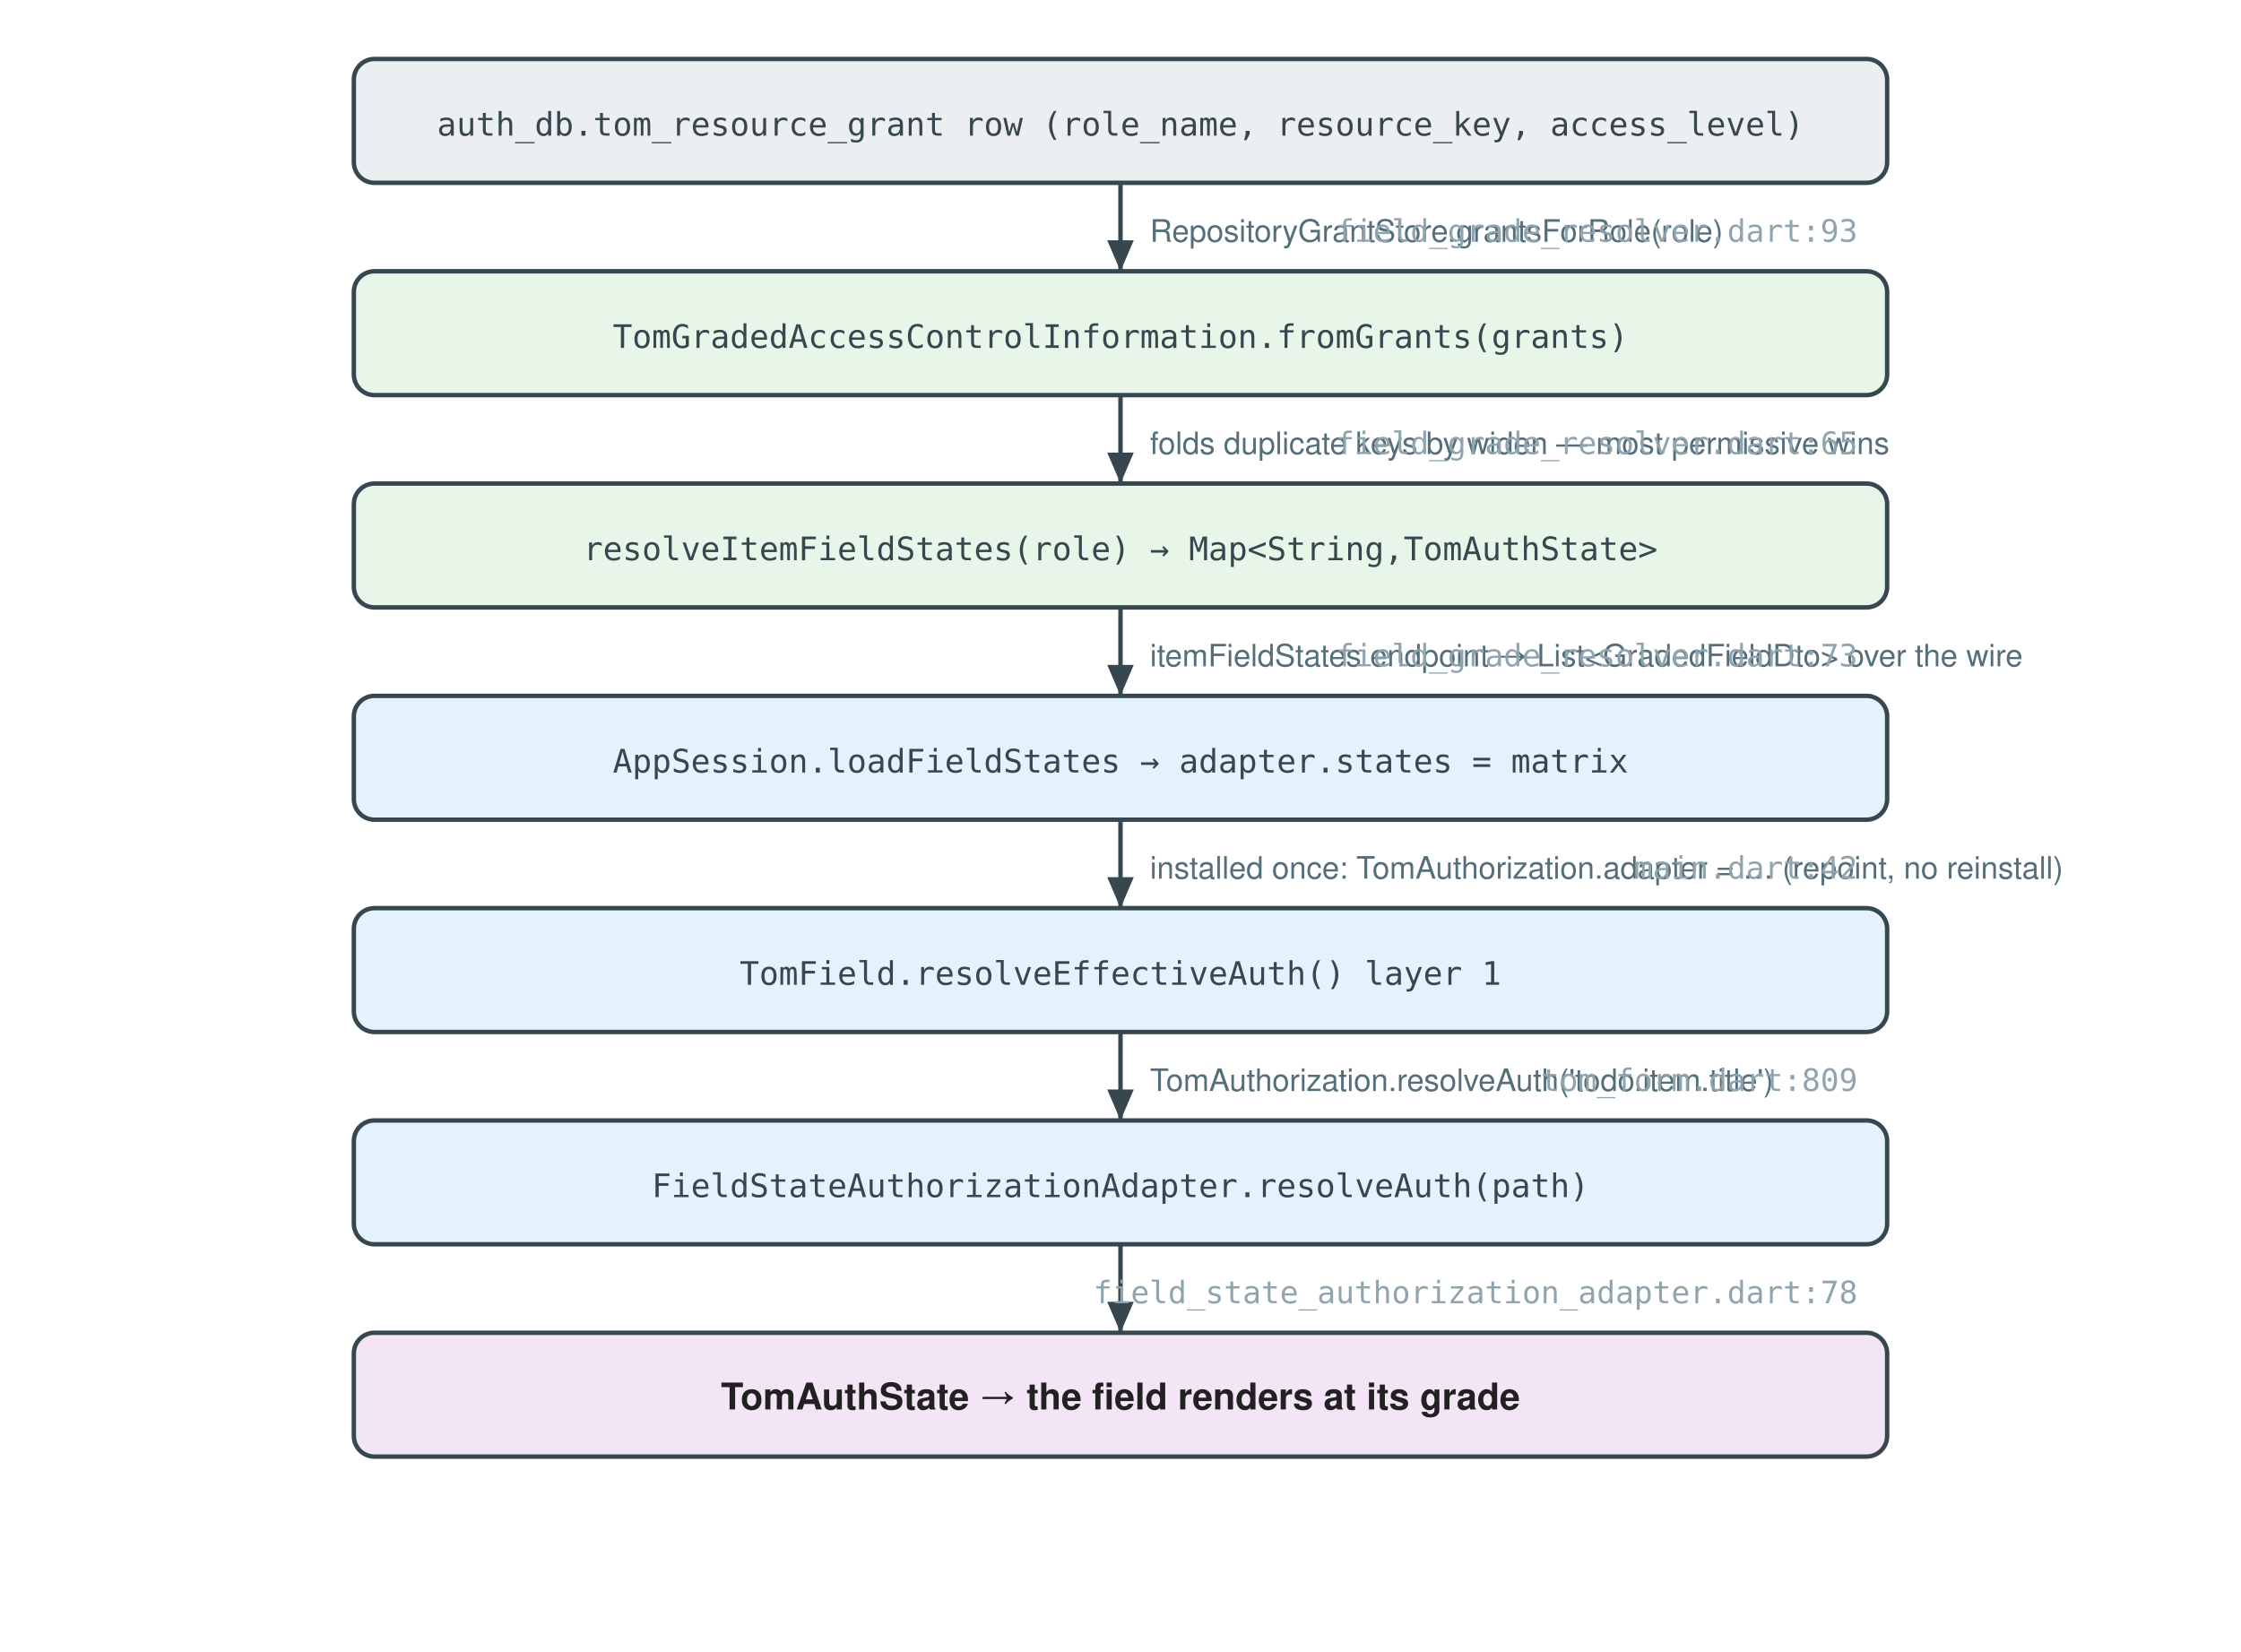
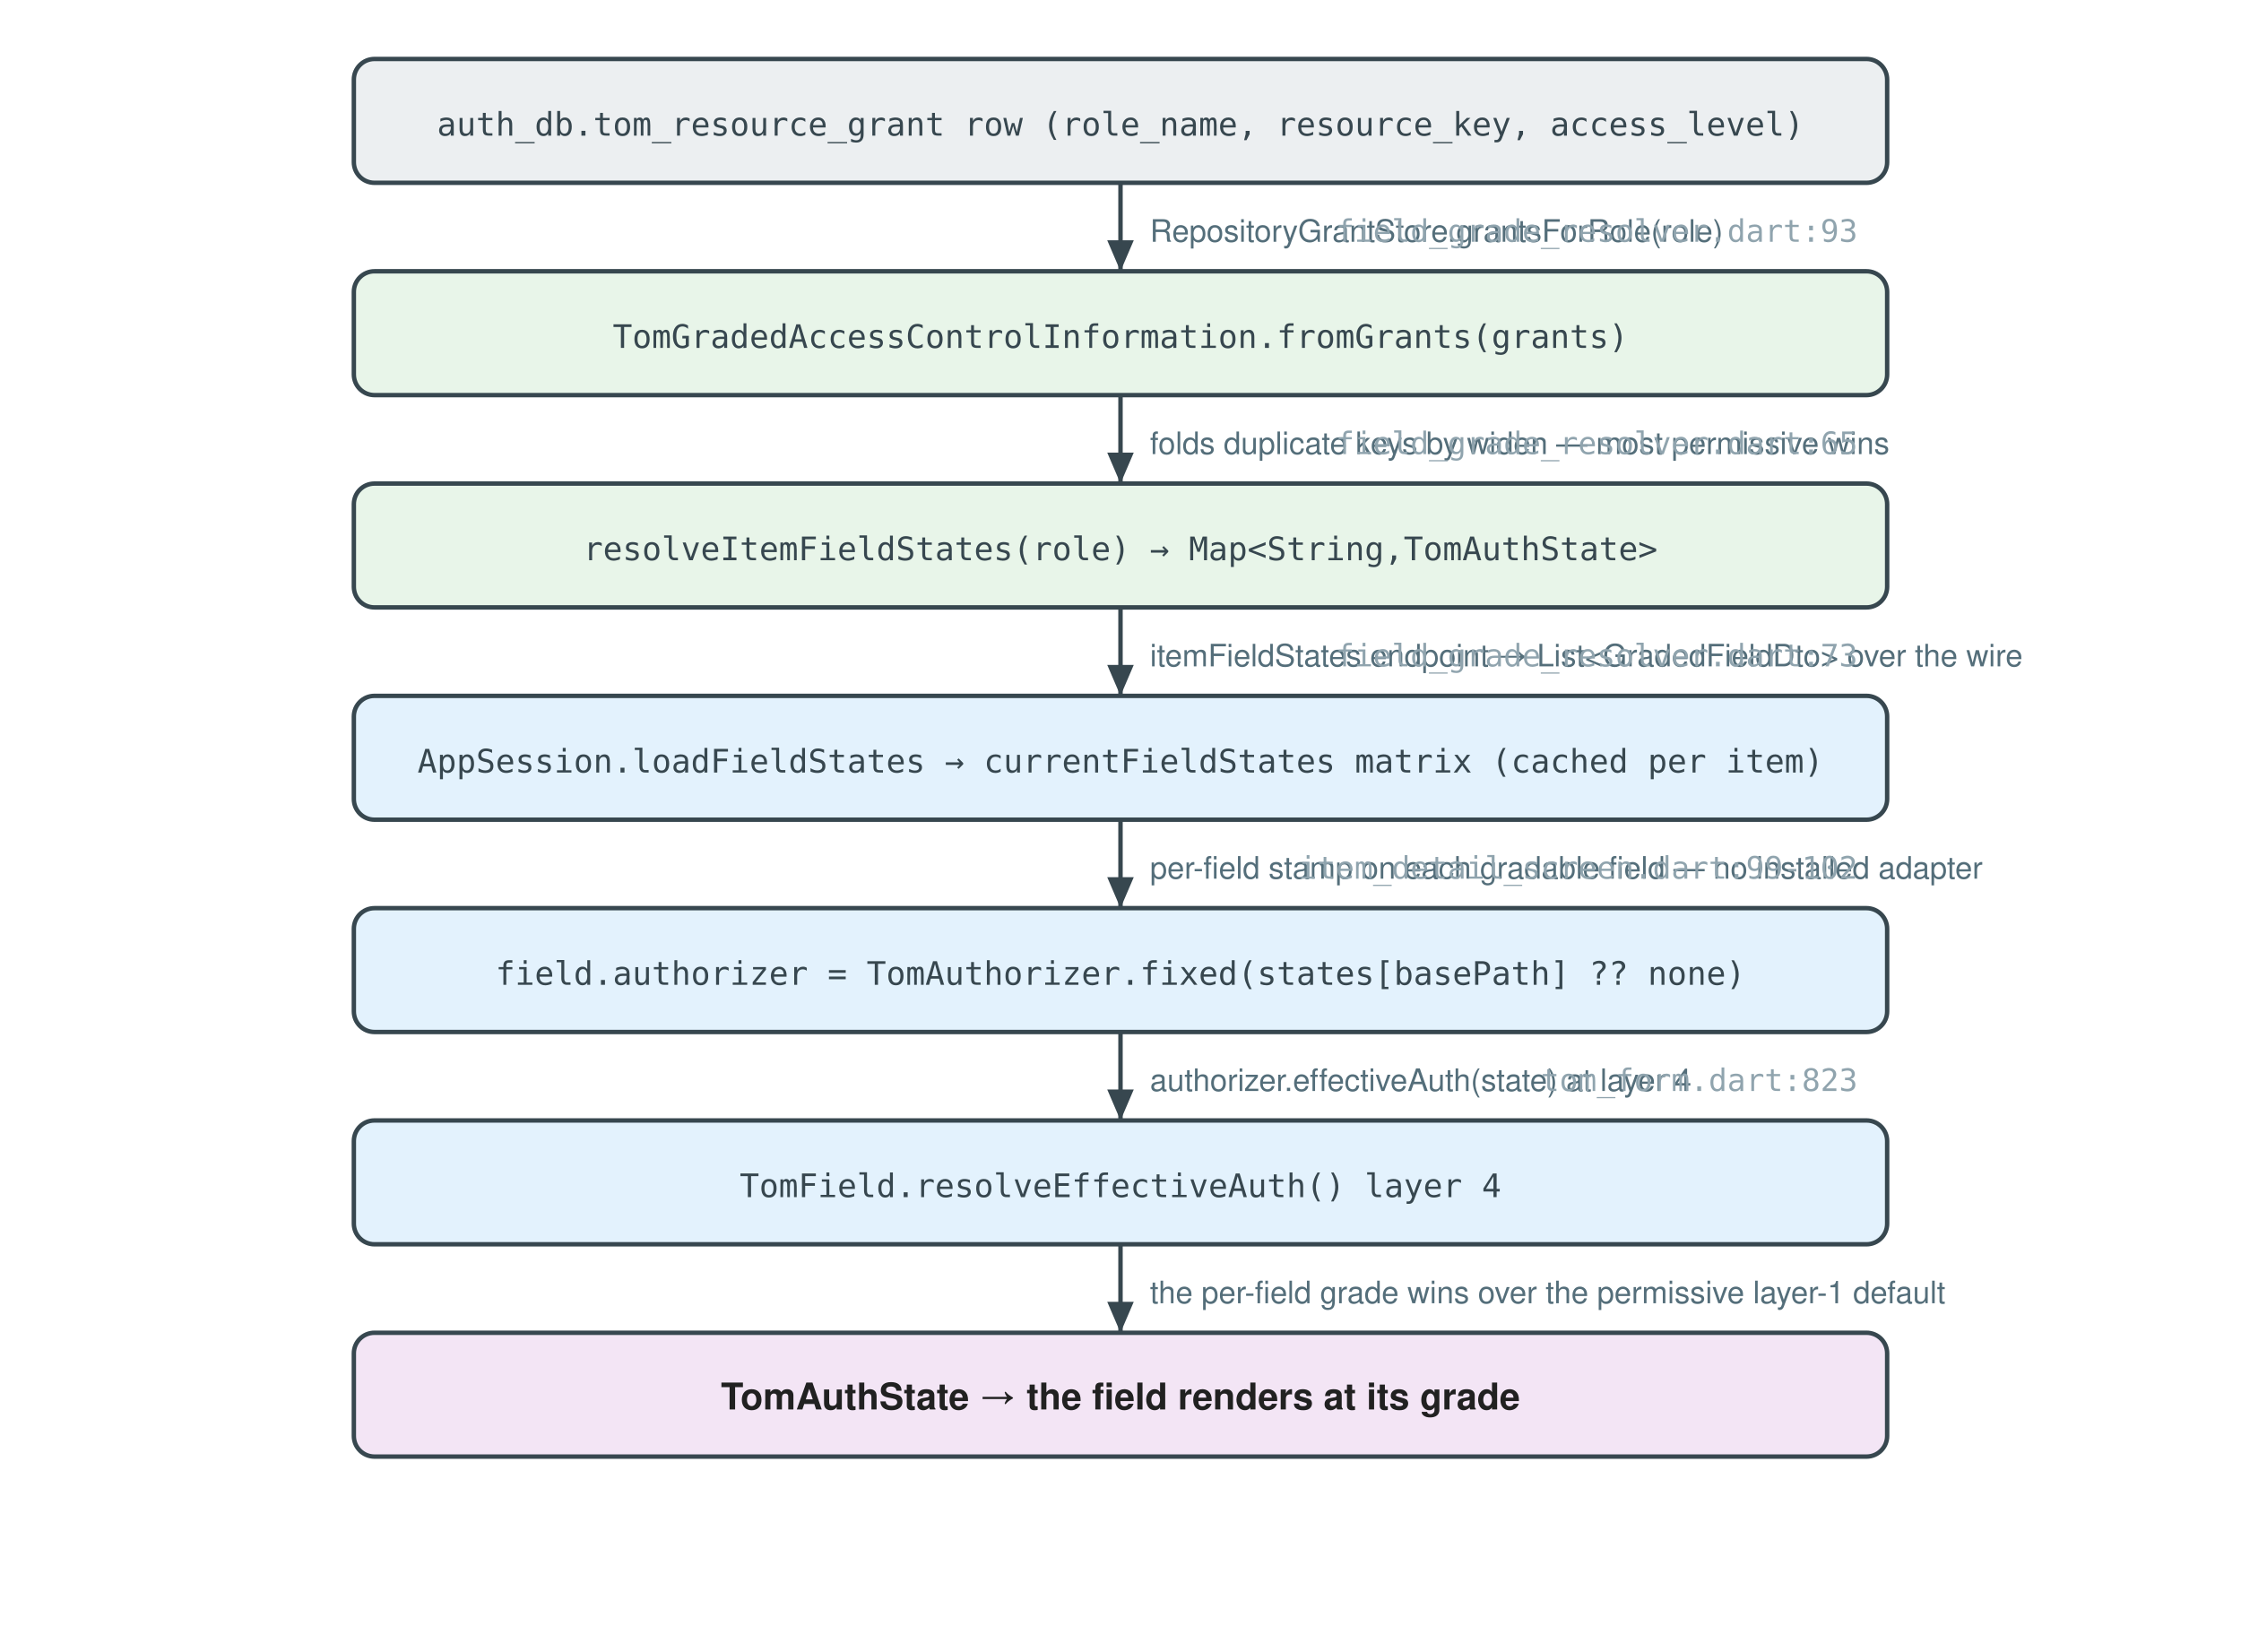
<svg xmlns="http://www.w3.org/2000/svg" viewBox="0 0 760 560" font-family="-apple-system, Segoe UI, Helvetica, Arial, sans-serif" font-size="12.5">
  <defs>
    <marker id="arrow9" markerWidth="9" markerHeight="9" refX="7" refY="3" orient="auto" markerUnits="strokeWidth">
      <path d="M0,0 L7,3 L0,6 Z" fill="#37474f" />
    </marker>
  </defs>
  <style>
    .box{stroke:#37474f;stroke-width:1.5;}
    .db{fill:#eceff1;}
    .server{fill:#e8f5e9;}
    .wire{fill:#fff3e0;}
    .client{fill:#e3f2fd;}
    .render{fill:#f3e5f5;}
    .lbl{fill:#212121;}
    .mono{fill:#37474f;font-family:monospace;font-size:11px;}
    .flow{stroke:#37474f;stroke-width:1.5;fill:none;marker-end:url(#arrow9);}
    .cite{fill:#90a4ae;font-size:10.5px;font-family:monospace;}
    .side{fill:#546e7a;font-size:10.5px;}
  </style>
  <rect class="box db" x="120" y="20" width="520" height="42" rx="7" />
  <text class="mono" x="380" y="46" text-anchor="middle">auth_db.tom_resource_grant row (role_name, resource_key, access_level)</text>
  <path class="flow" d="M380,62 L380,92" />
  <text class="side" x="390" y="82">RepositoryGrantStore.grantsForRole(role)</text>
  <text class="cite" x="630" y="82" text-anchor="end">field_grade_resolver.dart:93</text>
  <rect class="box server" x="120" y="92" width="520" height="42" rx="7" />
  <text class="mono" x="380" y="118" text-anchor="middle">TomGradedAccessControlInformation.fromGrants(grants)</text>
  <path class="flow" d="M380,134 L380,164" />
  <text class="side" x="390" y="154">folds duplicate keys by widen — most permissive wins</text>
  <text class="cite" x="630" y="154" text-anchor="end">field_grade_resolver.dart:65</text>
  <rect class="box server" x="120" y="164" width="520" height="42" rx="7" />
  <text class="mono" x="380" y="190" text-anchor="middle">resolveItemFieldStates(role) → Map&lt;String,TomAuthState&gt;</text>
  <path class="flow" d="M380,206 L380,236" />
  <text class="side" x="390" y="226">itemFieldStates endpoint → List&lt;GradedFieldDto&gt; over the wire</text>
  <text class="cite" x="630" y="226" text-anchor="end">field_grade_resolver.dart:73</text>
  <rect class="box client" x="120" y="236" width="520" height="42" rx="7" />
-   <text class="mono" x="380" y="262" text-anchor="middle">AppSession.loadFieldStates → adapter.states = matrix</text>
+   <text class="mono" x="380" y="262" text-anchor="middle">AppSession.loadFieldStates → currentFieldStates matrix (cached per item)</text>
  <path class="flow" d="M380,278 L380,308" />
-   <text class="side" x="390" y="298">installed once: TomAuthorization.adapter = … (repoint, no reinstall)</text>
-   <text class="cite" x="630" y="298" text-anchor="end">main.dart:42</text>
+   <text class="side" x="390" y="298">per-field stamp on each gradable field — no installed adapter</text>
+   <text class="cite" x="630" y="298" text-anchor="end">item_detail_screen.dart:99-102</text>
  <rect class="box client" x="120" y="308" width="520" height="42" rx="7" />
-   <text class="mono" x="380" y="334" text-anchor="middle">TomField.resolveEffectiveAuth() layer 1</text>
+   <text class="mono" x="380" y="334" text-anchor="middle">field.authorizer = TomAuthorizer.fixed(states[basePath] ?? none)</text>
  <path class="flow" d="M380,350 L380,380" />
-   <text class="side" x="390" y="370">TomAuthorization.resolveAuth('todo.item.title')</text>
-   <text class="cite" x="630" y="370" text-anchor="end">tom_form.dart:809</text>
+   <text class="side" x="390" y="370">authorizer.effectiveAuth(state) at layer 4</text>
+   <text class="cite" x="630" y="370" text-anchor="end">tom_form.dart:823</text>
  <rect class="box client" x="120" y="380" width="520" height="42" rx="7" />
-   <text class="mono" x="380" y="406" text-anchor="middle">FieldStateAuthorizationAdapter.resolveAuth(path)</text>
+   <text class="mono" x="380" y="406" text-anchor="middle">TomField.resolveEffectiveAuth() layer 4</text>
  <path class="flow" d="M380,422 L380,452" />
-   <text class="cite" x="630" y="442" text-anchor="end">field_state_authorization_adapter.dart:78</text>
+   <text class="side" x="390" y="442">the per-field grade wins over the permissive layer-1 default</text>
  <rect class="box render" x="120" y="452" width="520" height="42" rx="7" />
  <text class="lbl" x="380" y="478" text-anchor="middle" font-weight="600">TomAuthState → the field renders at its grade</text>
</svg>
